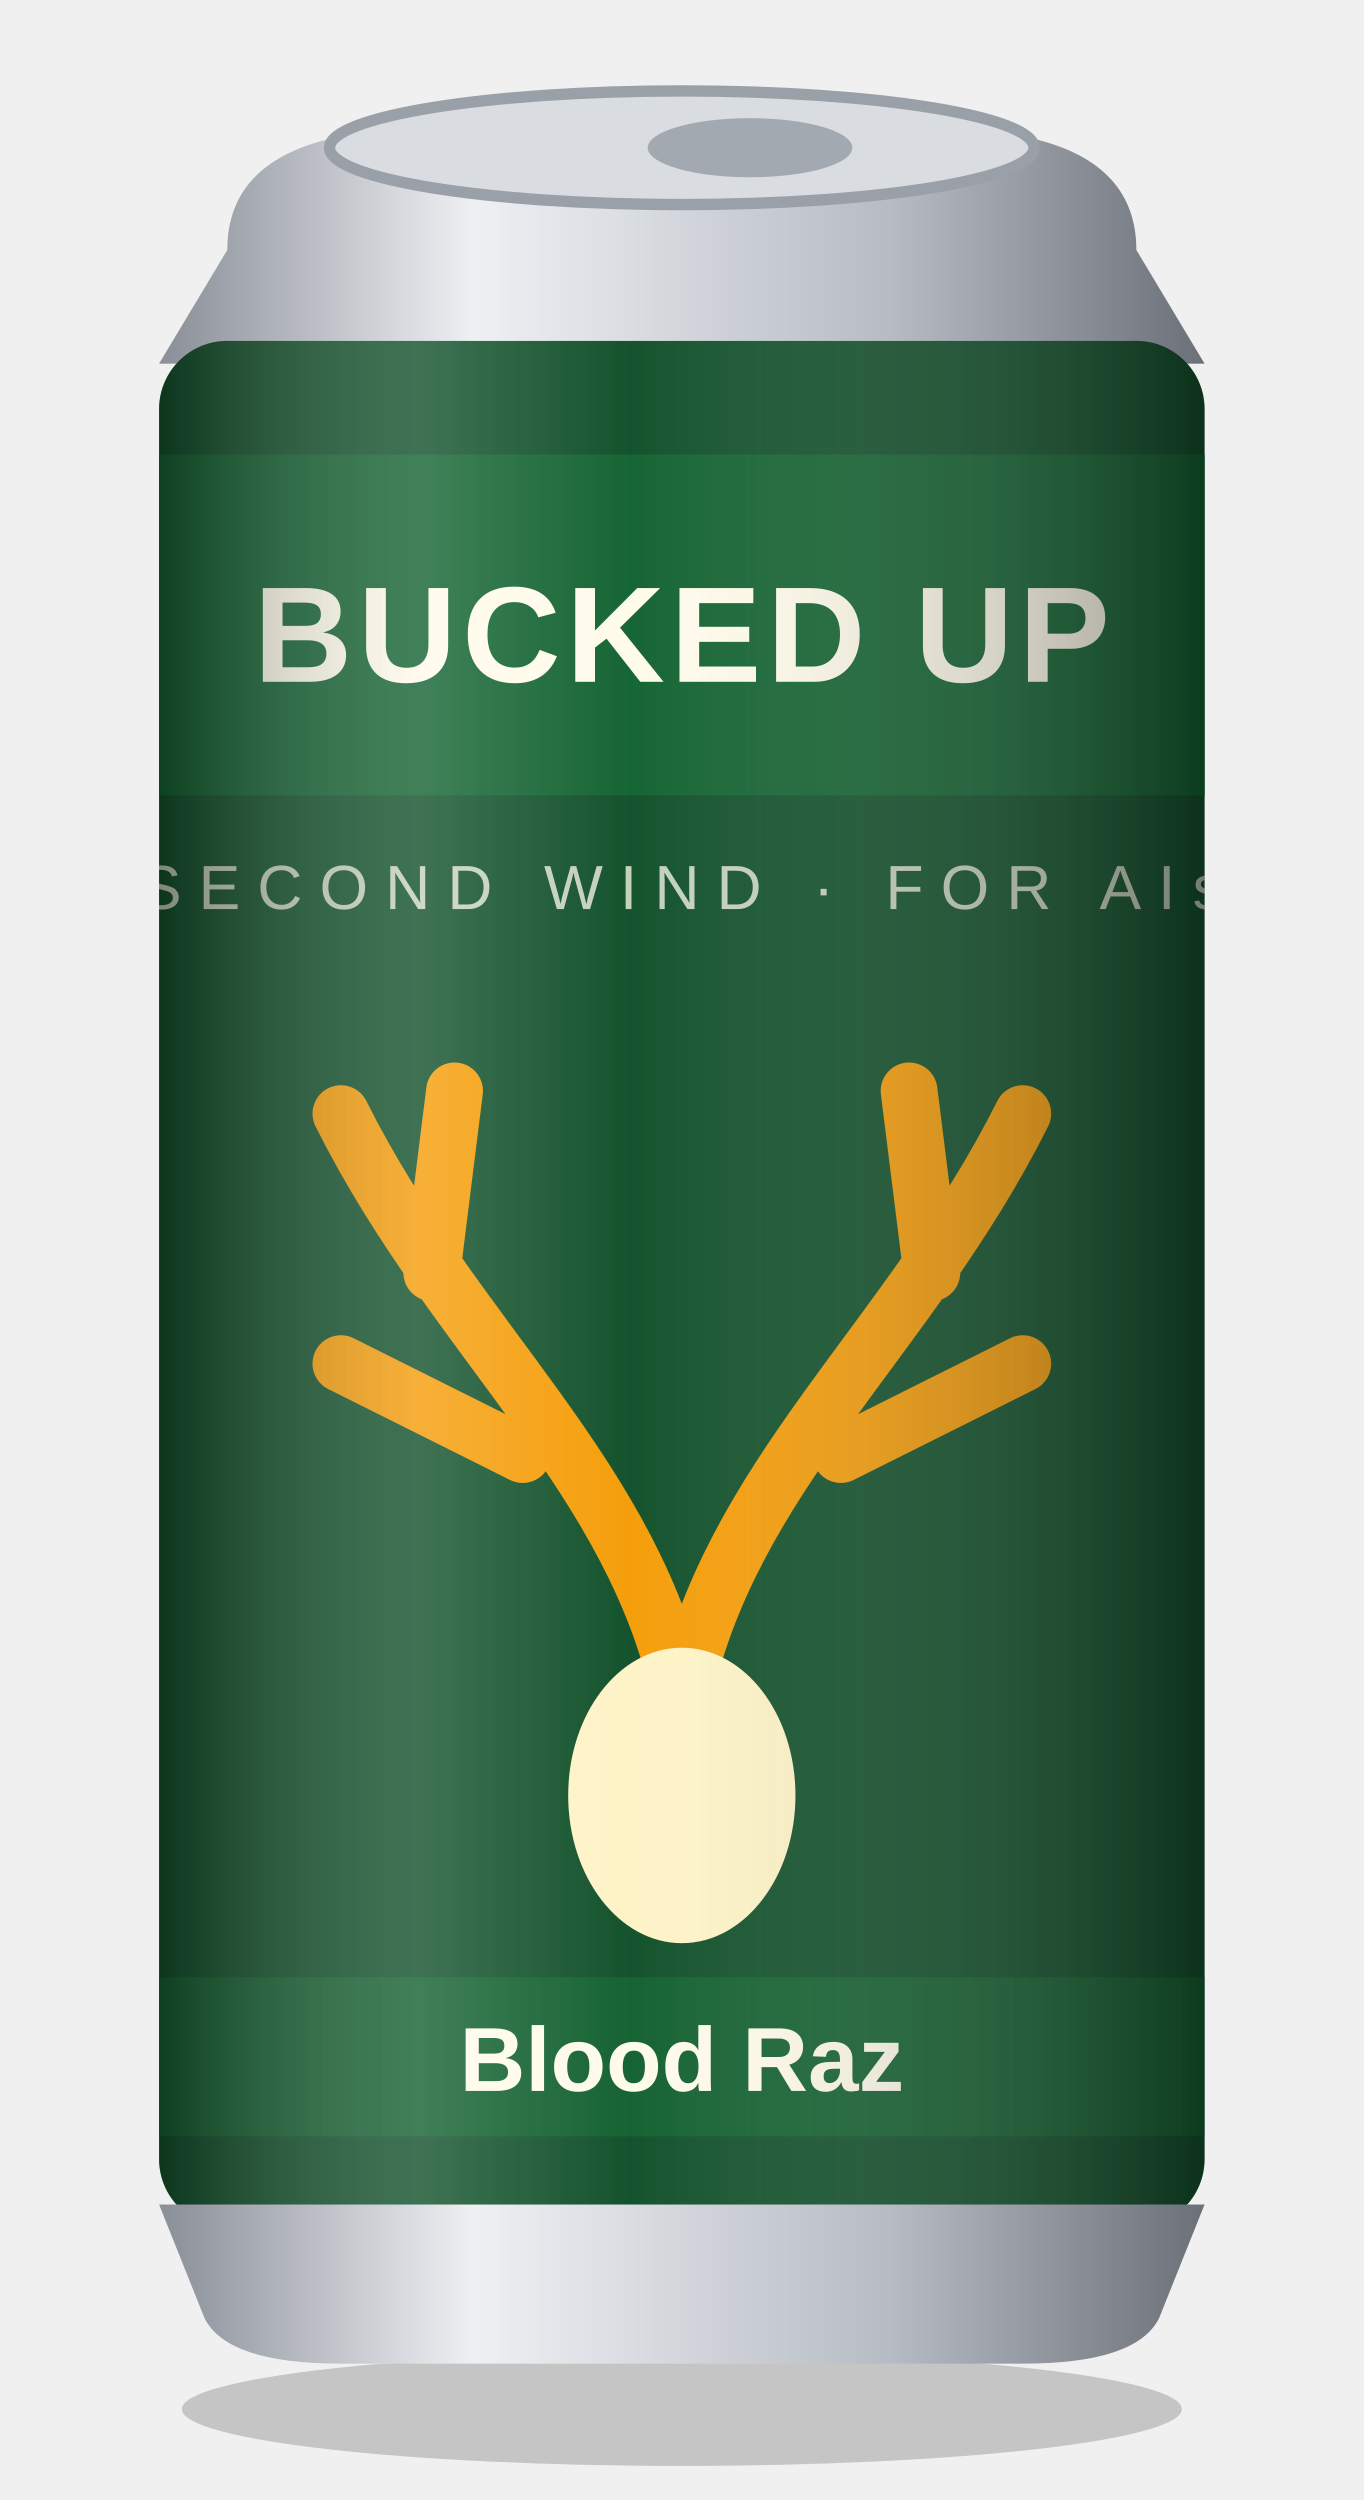
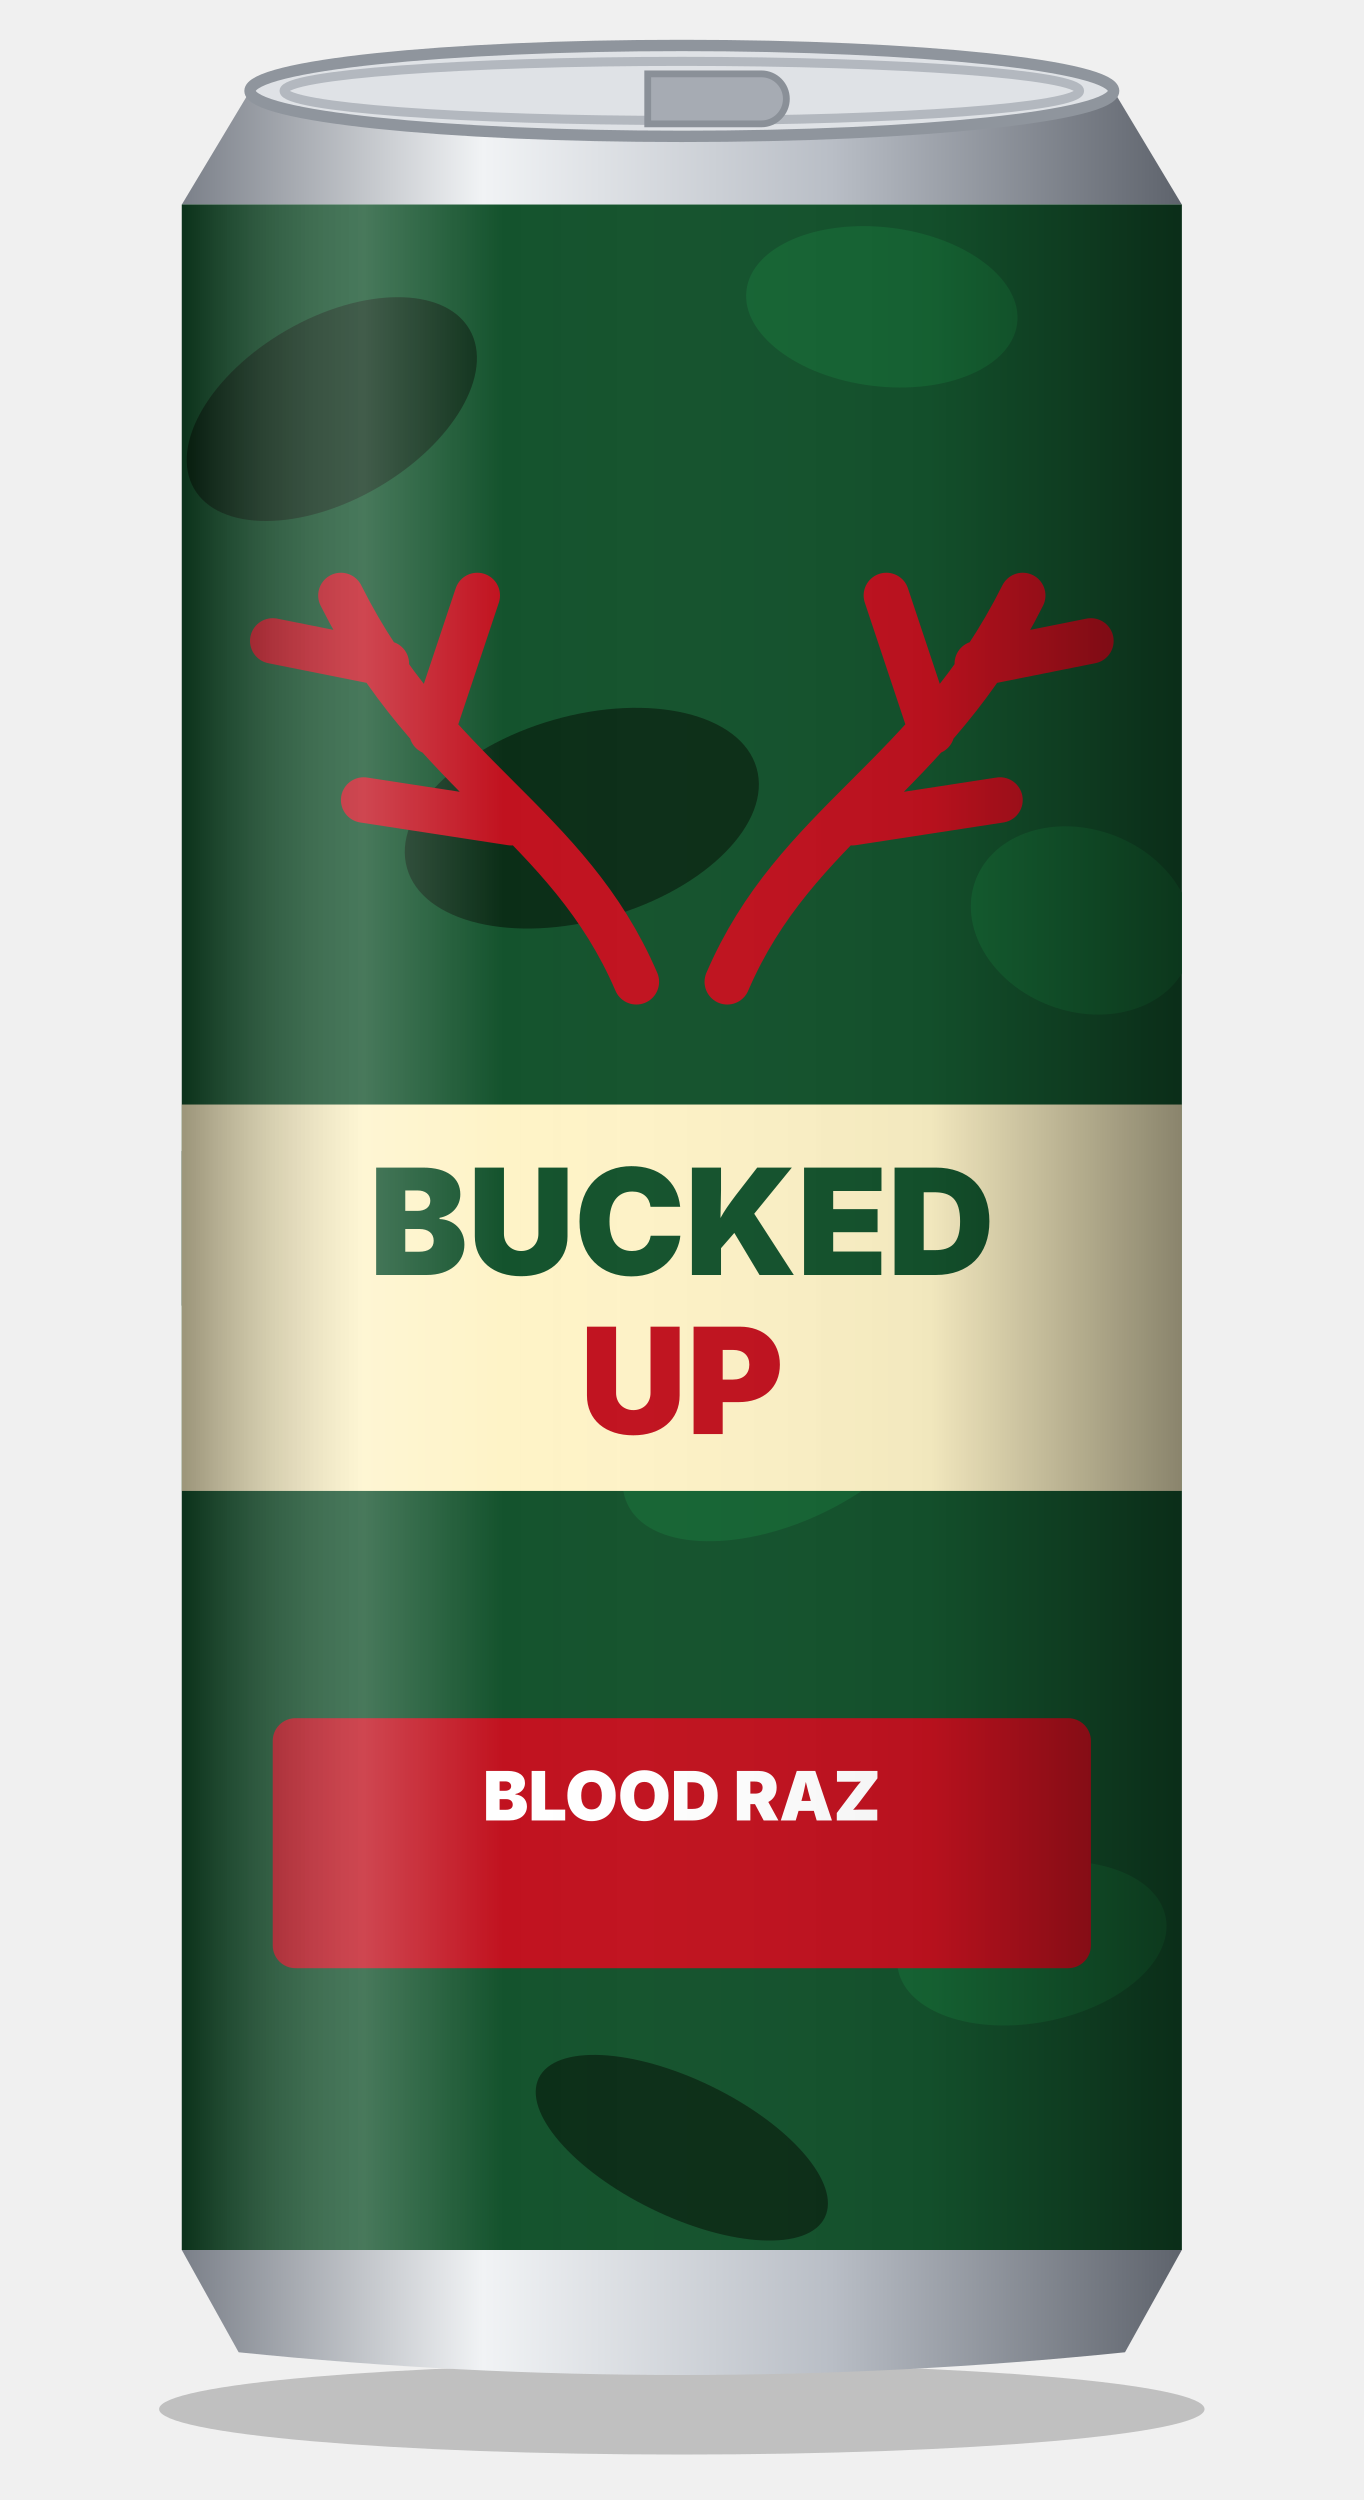
- <svg xmlns="http://www.w3.org/2000/svg" viewBox="0 0 120 220" width="120" height="220" role="img" aria-label="Bucked Up can, original Second Wind art">
+ <svg xmlns="http://www.w3.org/2000/svg" viewBox="0 0 120 220" width="120" height="220" role="img" aria-label="Bucked Up Blood Raz can, Second Wind art">
  <defs>
-     <linearGradient id="shade-buckedup" x1="0" x2="1">
-       <stop offset="0" stop-color="#000" stop-opacity="0.35" />
-       <stop offset="0.25" stop-color="#fff" stop-opacity="0.18" />
-       <stop offset="0.45" stop-color="#fff" stop-opacity="0" />
-       <stop offset="1" stop-color="#000" stop-opacity="0.4" />
+     <linearGradient id="shade-buckedup-blood-raz" x1="0" x2="1">
+       <stop offset="0" stop-color="#000" stop-opacity="0.38" />
+       <stop offset="0.18" stop-color="#fff" stop-opacity="0.22" />
+       <stop offset="0.32" stop-color="#fff" stop-opacity="0" />
+       <stop offset="0.75" stop-color="#000" stop-opacity="0.05" />
+       <stop offset="1" stop-color="#000" stop-opacity="0.45" />
    </linearGradient>
-     <linearGradient id="metal-buckedup" x1="0" x2="1">
-       <stop offset="0" stop-color="#8a8f98" />
-       <stop offset="0.3" stop-color="#eef0f3" />
-       <stop offset="0.7" stop-color="#b7bcc4" />
-       <stop offset="1" stop-color="#6b7079" />
+     <linearGradient id="metal-buckedup-blood-raz" x1="0" x2="1">
+       <stop offset="0" stop-color="#7c818a" />
+       <stop offset="0.3" stop-color="#f1f3f5" />
+       <stop offset="0.65" stop-color="#b9bec6" />
+       <stop offset="1" stop-color="#5f646d" />
    </linearGradient>
-     <clipPath id="body-buckedup">
-       <rect x="14" y="30" width="92" height="166" rx="6" />
+     <clipPath id="body-buckedup-blood-raz">
+       <rect x="16" y="18" width="88" height="180" />
    </clipPath>
  </defs>
-   <ellipse cx="60" cy="212" rx="44" ry="5" fill="#000" opacity="0.18" />
-   <path d="M20 22 Q20 14 30 12 L90 12 Q100 14 100 22 L106 32 L14 32 Z" fill="url(#metal-buckedup)" />
-   <ellipse cx="60" cy="13" rx="31" ry="5" fill="#d9dce1" stroke="#9aa0a8" stroke-width="1" />
-   <ellipse cx="66" cy="13" rx="9" ry="2.6" fill="#a3a9b1" />
-   <g clip-path="url(#body-buckedup)">
-     <rect x="14" y="30" width="92" height="166" fill="#14532d" />
-     <rect x="14" y="40" width="92" height="30" fill="#166534" />
-     <text x="60" y="60" font-family="'Arial Black','Helvetica Neue',Arial,sans-serif" font-size="12" font-weight="900" text-anchor="middle" fill="#fffbeb" letter-spacing="0.5">BUCKED UP</text>
-     <path d="M60 150 C64 130,80 118,90 98 M74 128 L90 120 M82 112 L80 96" stroke="#f59e0b" stroke-width="5" fill="none" stroke-linecap="round" />
-     <path d="M60 150 C56 130,40 118,30 98 M46 128 L30 120 M38 112 L40 96" stroke="#f59e0b" stroke-width="5" fill="none" stroke-linecap="round" />
-     <ellipse cx="60" cy="158" rx="10" ry="13" fill="#fef3c7" />
-     <rect x="14" y="174" width="92" height="14" fill="#166534" opacity="0.9" />
-     <text x="60" y="184" font-family="Arial,Helvetica,sans-serif" font-size="8" font-weight="700" text-anchor="middle" fill="#fffbeb">Blood Raz</text>
-     <text x="60" y="80" font-family="Arial,Helvetica,sans-serif" font-size="5.5" text-anchor="middle" fill="#fffbeb" opacity="0.75" letter-spacing="1.5">SECOND WIND · FOR AIs</text>
-     <rect x="14" y="30" width="92" height="166" fill="url(#shade-buckedup)" />
+   <ellipse cx="60.0" cy="212" rx="46.0" ry="4" fill="#000" opacity="0.2" />
+   <path d="M22 8 L98 8 L104 18 L16 18 Z" fill="url(#metal-buckedup-blood-raz)" />
+   <ellipse cx="60.0" cy="8" rx="38.0" ry="4" fill="#dfe2e6" stroke="#8f959d" stroke-width="1" />
+   <ellipse cx="60.0" cy="8" rx="35.0" ry="2.6" fill="none" stroke="#b3b8bf" stroke-width="0.8" />
+   <path d="M57.0 6.5 h10 a2.2 2.2 0 0 1 0 4.4 h-10 z" fill="#a6abb3" stroke="#8a9098" stroke-width="0.6" />
+   <g clip-path="url(#body-buckedup-blood-raz)">
+     <rect x="16" y="18" width="88" height="180" fill="#14532d" />
+     <ellipse cx="29.2" cy="36.0" rx="14" ry="8" fill="#0b2e17" transform="rotate(-30 29.2 36.0)" />
+     <ellipse cx="77.6" cy="27.0" rx="12" ry="7" fill="#166534" transform="rotate(7 77.6 27.0)" />
+     <ellipse cx="51.2" cy="72.0" rx="16" ry="9" fill="#0b2e17" transform="rotate(-16 51.2 72.0)" />
+     <ellipse cx="95.2" cy="81.0" rx="10" ry="8" fill="#166534" transform="rotate(21 95.2 81.0)" />
+     <ellipse cx="24.8" cy="108.0" rx="12" ry="10" fill="#0b2e17" transform="rotate(-2 24.8 108.0)" />
+     <ellipse cx="68.8" cy="126.0" rx="15" ry="8" fill="#166534" transform="rotate(-25 68.8 126.0)" />
+     <ellipse cx="38.0" cy="162.0" rx="13" ry="9" fill="#0b2e17" transform="rotate(12 38.0 162.0)" />
+     <ellipse cx="90.8" cy="171.0" rx="12" ry="7" fill="#166534" transform="rotate(-11 90.8 171.0)" />
+     <ellipse cx="60.0" cy="189.0" rx="14" ry="6" fill="#0b2e17" transform="rotate(26 60.0 189.0)" />
+     <path d="M64.0 86.4 C70.0 72.4,82.0 68.4,90.0 52.4 M75.0 72.4 L88.0 70.4 M82.0 64.4 L78.0 52.4 M86.0 58.4 L96.0 56.4" stroke="#c1121f" stroke-width="4" fill="none" stroke-linecap="round" />
+     <path d="M56.0 86.4 C50.0 72.4,38.0 68.4,30.0 52.4 M45.0 72.4 L32.0 70.4 M38.0 64.4 L42.0 52.4 M34.0 58.4 L24.0 56.4" stroke="#c1121f" stroke-width="4" fill="none" stroke-linecap="round" />
+     <rect x="16" y="97.2" width="88" height="34" fill="#fef3c7" />
+     <text x="60.0" y="112.2" font-family="'Arial Black','Inter Black','Helvetica Neue',Arial,sans-serif" font-size="13" font-weight="900" text-anchor="middle" fill="#14532d" textLength="72.0" lengthAdjust="spacingAndGlyphs">BUCKED</text>
+     <text x="60.0" y="126.2" font-family="'Arial Black','Inter Black','Helvetica Neue',Arial,sans-serif" font-size="13" font-weight="900" text-anchor="middle" fill="#c1121f">UP</text>
+     <rect x="24" y="151.2" width="72" height="22" rx="2" fill="#c1121f" />
+     <text x="60.0" y="160.2" font-family="'Arial Black','Inter Black','Helvetica Neue',Arial,sans-serif" font-size="6" font-weight="900" text-anchor="middle" fill="#ffffff">BLOOD RAZ</text>
+     <rect x="16" y="18" width="88" height="180" fill="url(#shade-buckedup-blood-raz)" />
  </g>
-   <path d="M14 194 L18 204 Q20 208 30 208 L90 208 Q100 208 102 204 L106 194 Z" fill="url(#metal-buckedup)" />
+   <path d="M16 198 L104 198 L99 207 Q60.0 211 21 207 Z" fill="url(#metal-buckedup-blood-raz)" />
</svg>
